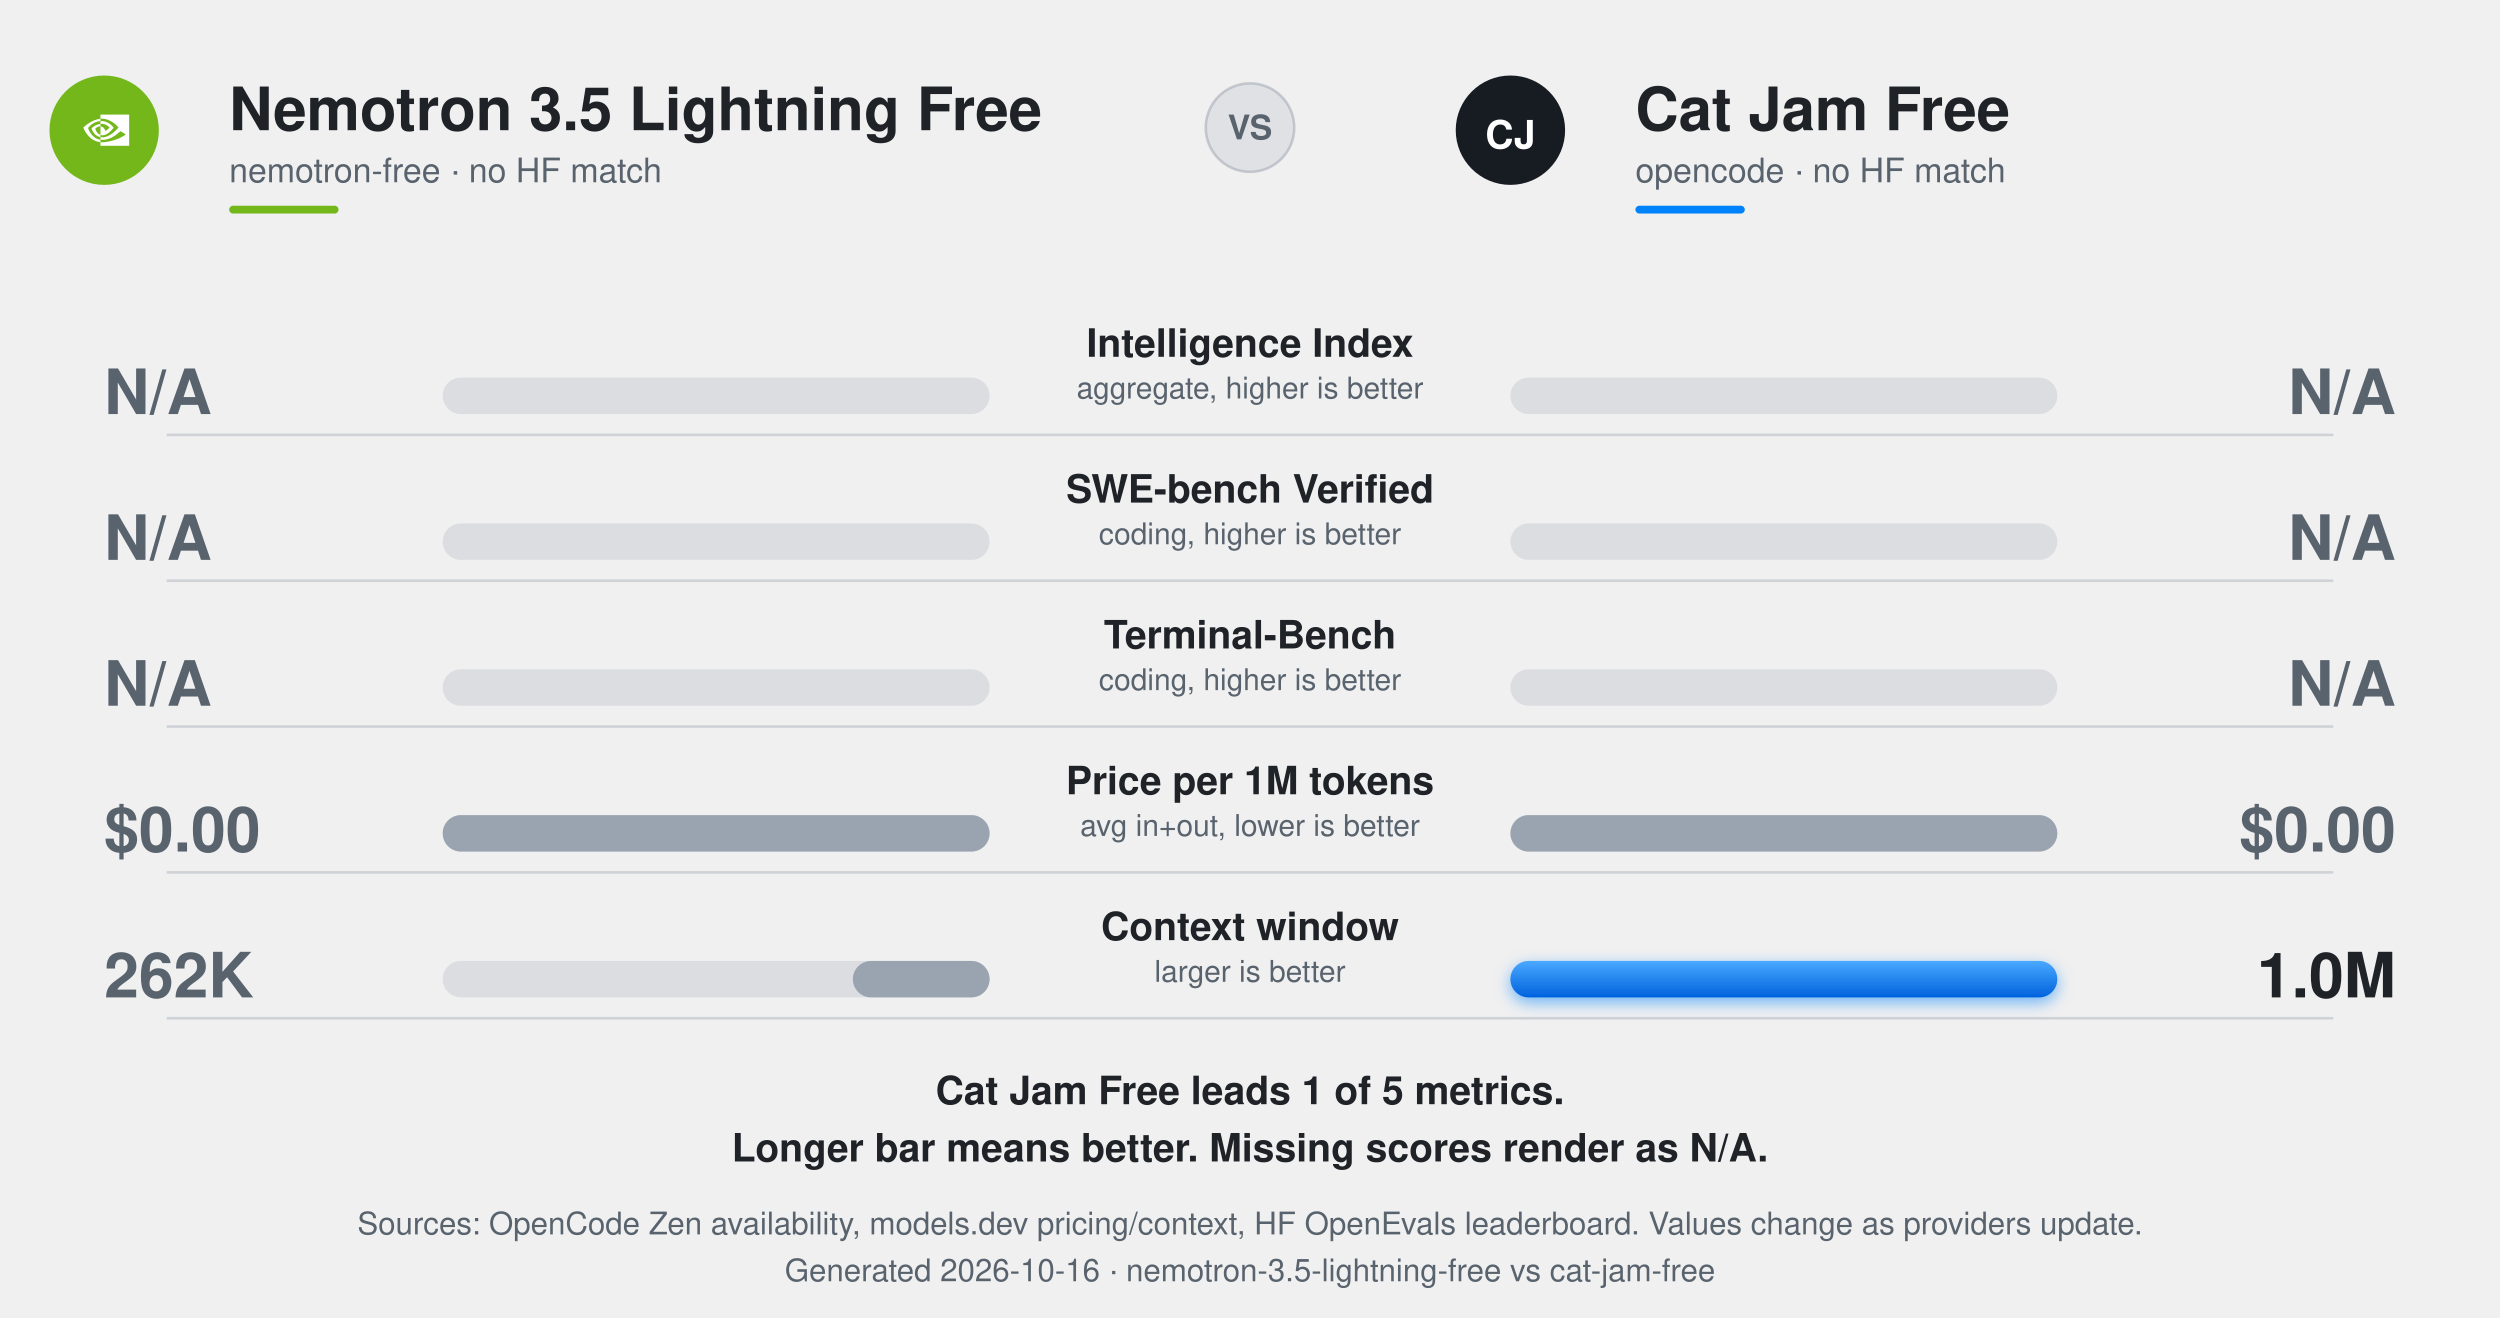
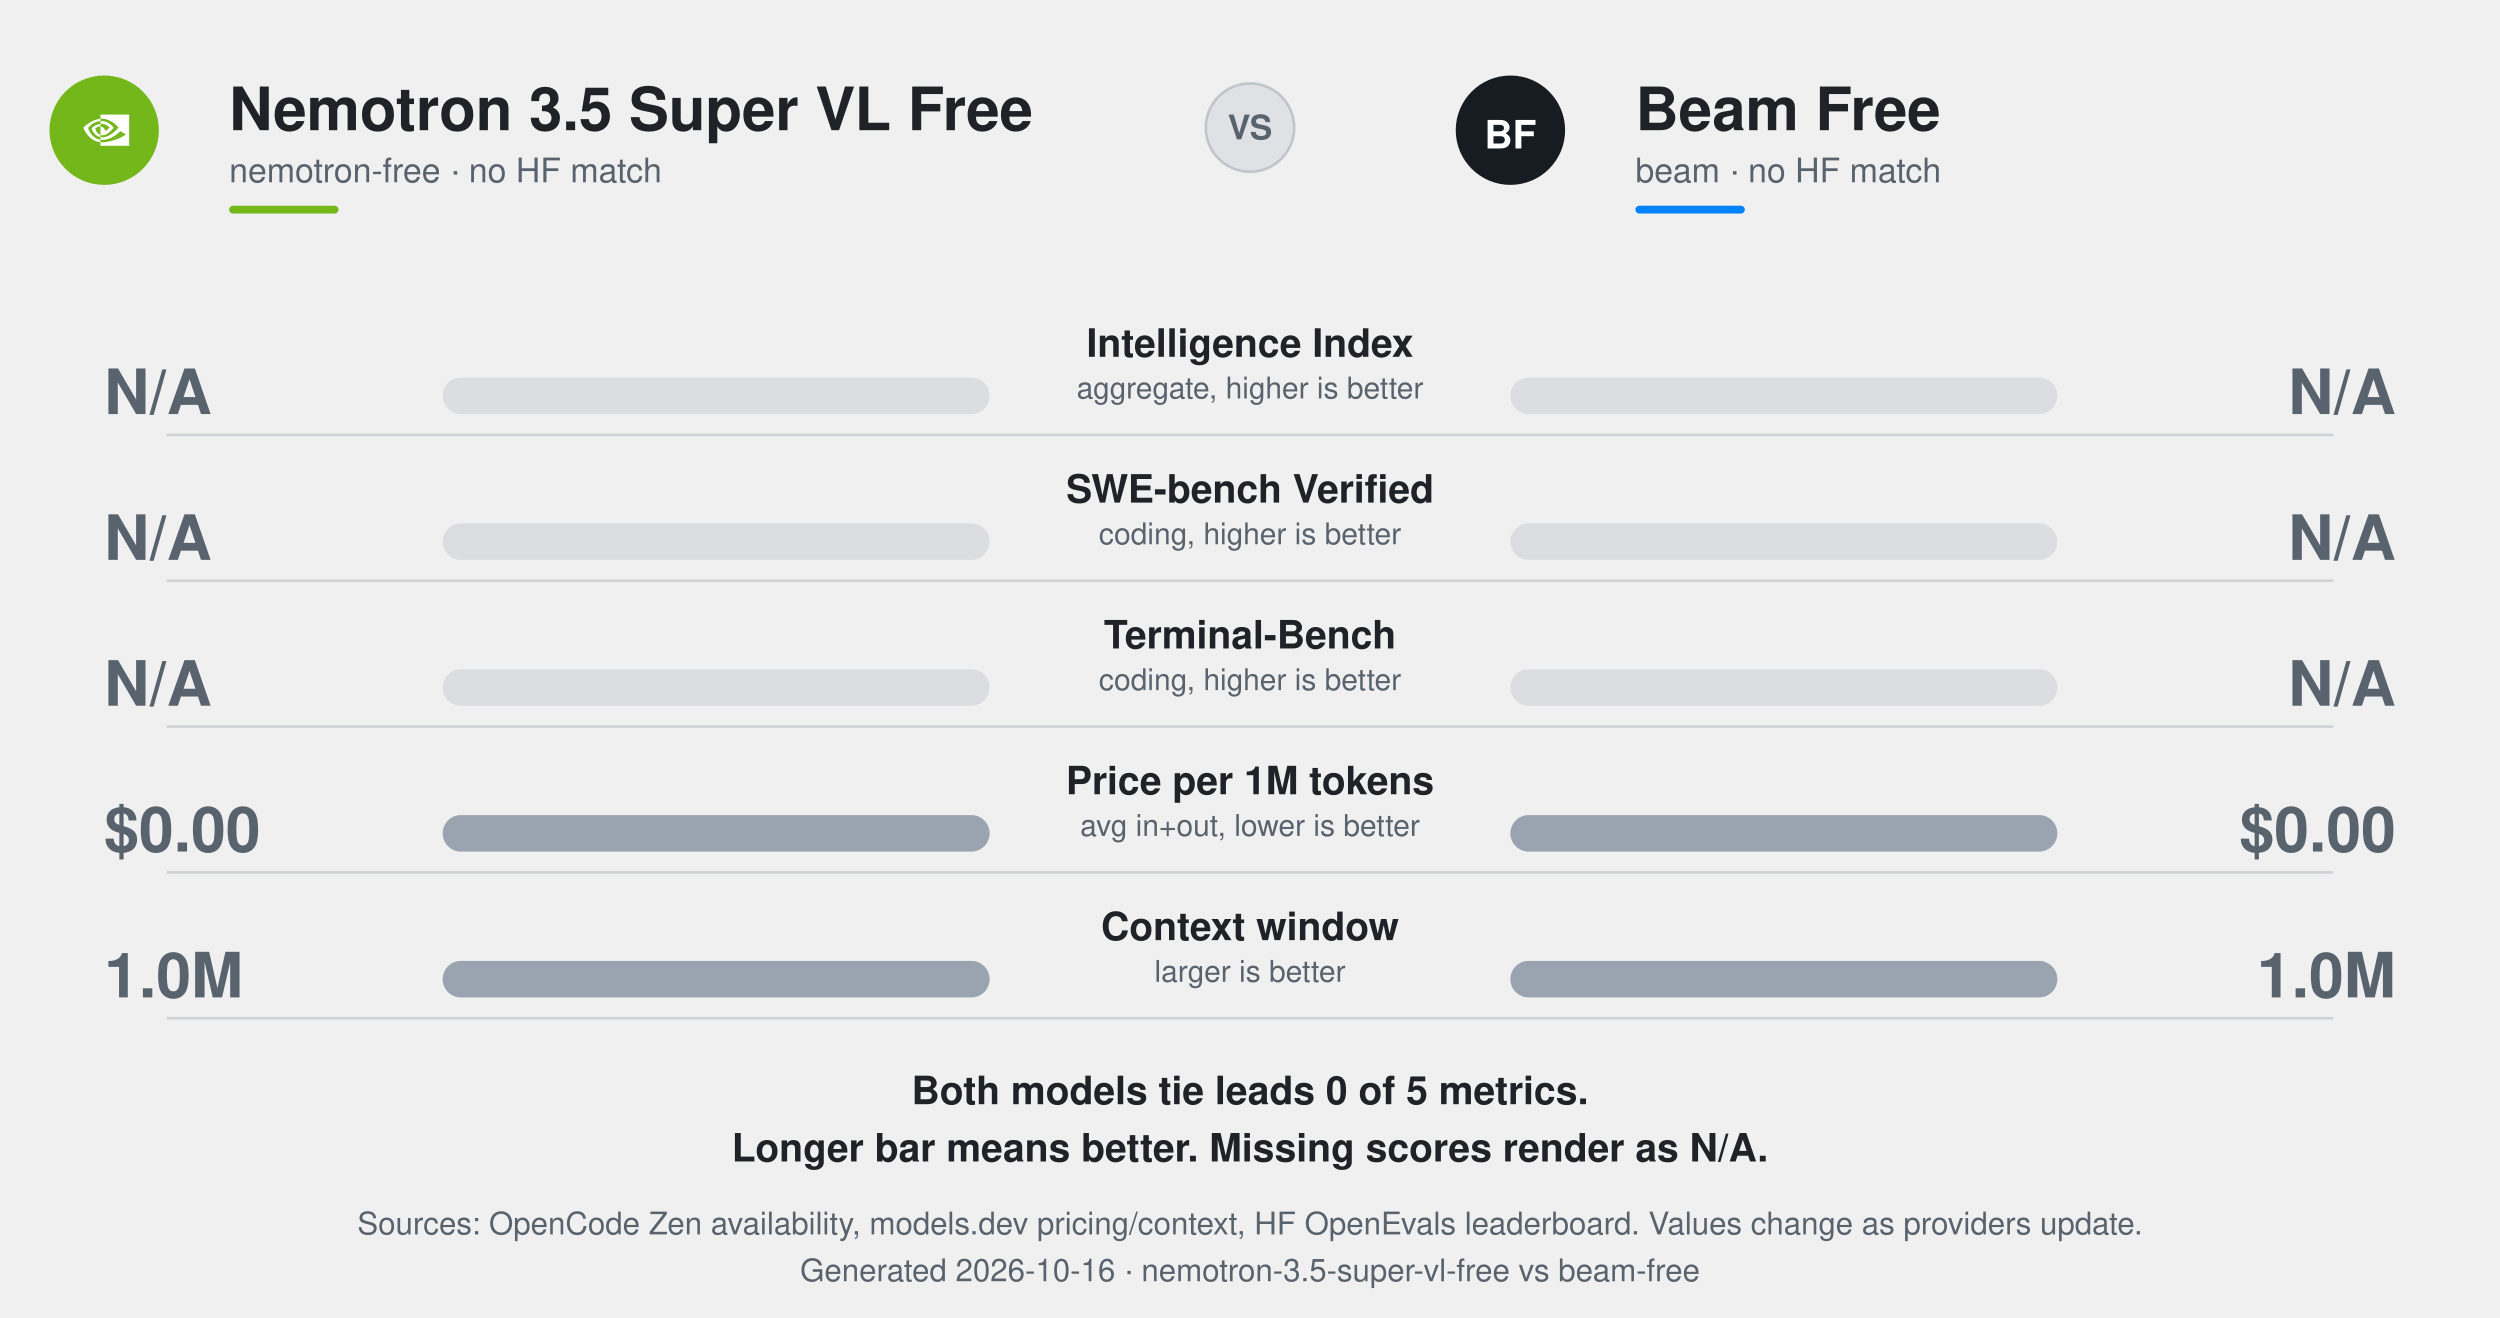
<svg xmlns="http://www.w3.org/2000/svg" width="960" height="506" viewBox="0 0 960 506" role="img" aria-labelledby="t d">
  <defs>
    <linearGradient id="gWin" x1="0" y1="0" x2="0" y2="1">
      <stop offset="0" stop-color="#4aa9ff" />
      <stop offset="1" stop-color="#0062dd" />
    </linearGradient>
    <linearGradient id="gLeft" x1="0" y1="0" x2="0" y2="1">
      <stop offset="0" stop-color="#4a545f" />
      <stop offset="1" stop-color="#171c23" />
    </linearGradient>
    <filter id="glowW" x="-30%" y="-150%" width="160%" height="400%">
      <feDropShadow dx="0" dy="2" stdDeviation="3" flood-color="#0082fb" flood-opacity=".55" />
    </filter>
    <style>
      text{font-variant-numeric:tabular-nums}
      @media (prefers-color-scheme:dark){
        .ink{fill:#f0f6fc}.mute{fill:#9198a1}.win{fill:#f0f6fc}.lose{fill:#8b95a1}
      }
    </style>
  </defs>
  <g font-family="ui-sans-serif,-apple-system,Segoe UI,Helvetica,Arial,sans-serif">
    <g transform="translate(40 50)">
      <circle r="21" fill="#74B71B" />
      <g transform="translate(-9.6 -9.6) scale(0.8)" fill="#fff">
        <path d="M10.212 8.976V7.62c.127-.01.256-.017.388-.021 3.596-.117 5.957 3.184 5.957 3.184s-2.548 3.647-5.282 3.647a3.227 3.227 0 01-1.063-.175v-4.109c1.4.174 1.681.812 2.523 2.258l1.873-1.627a4.905 4.905 0 00-3.67-1.846 6.594 6.594 0 00-.729.044m0-4.476v2.025c.13-.01.259-.019.388-.024 5.002-.174 8.261 4.226 8.261 4.226s-3.743 4.69-7.643 4.69c-.338 0-.675-.031-1.007-.092v1.25c.278.038.558.057.838.057 3.629 0 6.253-1.91 8.794-4.169.421.347 2.146 1.193 2.501 1.564-2.416 2.083-8.048 3.763-11.24 3.763-.308 0-.603-.02-.894-.048V19.5H24v-15H10.21zm0 9.756v1.068c-3.356-.616-4.287-4.21-4.287-4.21a7.173 7.173 0 014.287-2.138v1.172h-.005a3.182 3.182 0 00-2.502 1.178s.615 2.276 2.507 2.931m-5.961-3.3c1.436-1.935 3.604-3.148 5.961-3.336V6.523C5.81 6.887 2 10.723 2 10.723s2.158 6.427 8.21 7.015v-1.166C5.77 16 4.25 10.958 4.25 10.958h-.002z" />
      </g>
    </g>
-     <text x="88" y="50" class="ink" fill="#1f2328" font-size="23" font-weight="800">Nemotron 3.5 Lightning Free</text>
+     <text x="88" y="50" class="ink" fill="#1f2328" font-size="23" font-weight="800">Nemotron 3.5 Super VL Free</text>
    <text x="88" y="70" class="mute" fill="#59636e" font-size="13">nemotron-free · no HF match</text>
    <rect class="ink" fill="#74B71B" x="88" y="79" width="42" height="3" rx="1.5" />
    <g transform="translate(580 50)">
      <circle r="21" fill="#171c23" />
-       <text y="7" text-anchor="middle" font-size="15" font-weight="800" fill="#fff">CJ</text>
+       <text y="7" text-anchor="middle" font-size="15" font-weight="800" fill="#fff">BF</text>
    </g>
-     <text x="628" y="50" class="ink" fill="#1f2328" font-size="23" font-weight="800">Cat Jam Free</text>
-     <text x="628" y="70" class="mute" fill="#59636e" font-size="13">opencode · no HF match</text>
+     <text x="628" y="50" class="ink" fill="#1f2328" font-size="23" font-weight="800">Beam Free</text>
+     <text x="628" y="70" class="mute" fill="#59636e" font-size="13">beam · no HF match</text>
    <rect fill="#0082fb" x="628" y="79" width="42" height="3" rx="1.5" />
    <g transform="translate(480 49)">
      <circle r="17" fill="#8892a0" fill-opacity=".15" stroke="#8892a0" stroke-opacity=".4" />
      <text y="4.5" text-anchor="middle" font-size="13" font-weight="800" class="mute" fill="#59636e">VS</text>
    </g>
    <g class="ink" fill="#1f2328" text-anchor="middle" opacity="1">
      <animate attributeName="opacity" values="0;0;1" keyTimes="0;.2;1" dur=".6s" begin="0.150s" fill="freeze" />
      <text x="480" y="137" font-size="15" font-weight="700">Intelligence Index</text>
      <text x="480" y="153" font-size="11.5" class="mute" fill="#59636e">aggregate, higher is better</text>
    </g>
    <rect fill="#8892a0" fill-opacity=".2" x="170" y="145" width="210" height="14" rx="7" />
    <rect fill="#8892a0" fill-opacity=".2" x="580" y="145" width="210" height="14" rx="7" />
    <rect class="loser" fill="#9aa4b0" x="380.00" y="145" width="0.00" height="14" rx="7">
      <animate attributeName="x" values="380;380;380.00" keyTimes="0;.15;1" dur="0.95s" begin="0.150s" calcMode="spline" keySplines="0 0 1 1;.2 .75 .25 1" fill="freeze" />
      <animate attributeName="width" values="0;0;0.00" keyTimes="0;.15;1" dur="0.95s" begin="0.150s" calcMode="spline" keySplines="0 0 1 1;.2 .75 .25 1" fill="freeze" />
    </rect>
    <rect class="loser" fill="#9aa4b0" x="580" y="145" width="0.00" height="14" rx="7">
      <animate attributeName="width" values="0;0;0.00" keyTimes="0;.15;1" dur="0.95s" begin="0.150s" calcMode="spline" keySplines="0 0 1 1;.2 .75 .25 1" fill="freeze" />
    </rect>
    <g class="lose" fill="#59636e" opacity="1">
      <animate attributeName="opacity" values="0;0;1" keyTimes="0;.2;1" dur=".8s" begin="0.150s" fill="freeze" />
      <text x="40" y="159" font-size="24" font-weight="800">N/A</text>
    </g>
    <g class="lose" fill="#59636e" opacity="1">
      <animate attributeName="opacity" values="0;0;1" keyTimes="0;.2;1" dur=".8s" begin="0.150s" fill="freeze" />
      <text x="920" y="159" font-size="24" font-weight="800" text-anchor="end">N/A</text>
    </g>
    <line stroke="#7b8794" stroke-opacity=".28" x1="64" y1="167" x2="896" y2="167" />
    <g class="ink" fill="#1f2328" text-anchor="middle" opacity="1">
      <animate attributeName="opacity" values="0;0;1" keyTimes="0;.2;1" dur=".6s" begin="0.260s" fill="freeze" />
      <text x="480" y="193" font-size="15" font-weight="700">SWE-bench Verified</text>
      <text x="480" y="209" font-size="11.5" class="mute" fill="#59636e">coding, higher is better</text>
    </g>
    <rect fill="#8892a0" fill-opacity=".2" x="170" y="201" width="210" height="14" rx="7" />
    <rect fill="#8892a0" fill-opacity=".2" x="580" y="201" width="210" height="14" rx="7" />
    <rect class="loser" fill="#9aa4b0" x="380.00" y="201" width="0.00" height="14" rx="7">
      <animate attributeName="x" values="380;380;380.00" keyTimes="0;.15;1" dur="1.10s" begin="0.260s" calcMode="spline" keySplines="0 0 1 1;.2 .75 .25 1" fill="freeze" />
      <animate attributeName="width" values="0;0;0.00" keyTimes="0;.15;1" dur="1.10s" begin="0.260s" calcMode="spline" keySplines="0 0 1 1;.2 .75 .25 1" fill="freeze" />
    </rect>
    <rect class="loser" fill="#9aa4b0" x="580" y="201" width="0.00" height="14" rx="7">
      <animate attributeName="width" values="0;0;0.00" keyTimes="0;.15;1" dur="1.10s" begin="0.260s" calcMode="spline" keySplines="0 0 1 1;.2 .75 .25 1" fill="freeze" />
    </rect>
    <g class="lose" fill="#59636e" opacity="1">
      <animate attributeName="opacity" values="0;0;1" keyTimes="0;.2;1" dur=".8s" begin="0.260s" fill="freeze" />
      <text x="40" y="215" font-size="24" font-weight="800">N/A</text>
    </g>
    <g class="lose" fill="#59636e" opacity="1">
      <animate attributeName="opacity" values="0;0;1" keyTimes="0;.2;1" dur=".8s" begin="0.260s" fill="freeze" />
      <text x="920" y="215" font-size="24" font-weight="800" text-anchor="end">N/A</text>
    </g>
    <line stroke="#7b8794" stroke-opacity=".28" x1="64" y1="223" x2="896" y2="223" />
    <g class="ink" fill="#1f2328" text-anchor="middle" opacity="1">
      <animate attributeName="opacity" values="0;0;1" keyTimes="0;.2;1" dur=".6s" begin="0.370s" fill="freeze" />
      <text x="480" y="249" font-size="15" font-weight="700">Terminal-Bench</text>
      <text x="480" y="265" font-size="11.5" class="mute" fill="#59636e">coding, higher is better</text>
    </g>
    <rect fill="#8892a0" fill-opacity=".2" x="170" y="257" width="210" height="14" rx="7" />
    <rect fill="#8892a0" fill-opacity=".2" x="580" y="257" width="210" height="14" rx="7" />
    <rect class="loser" fill="#9aa4b0" x="380.00" y="257" width="0.00" height="14" rx="7">
      <animate attributeName="x" values="380;380;380.00" keyTimes="0;.15;1" dur="1.25s" begin="0.370s" calcMode="spline" keySplines="0 0 1 1;.2 .75 .25 1" fill="freeze" />
      <animate attributeName="width" values="0;0;0.00" keyTimes="0;.15;1" dur="1.25s" begin="0.370s" calcMode="spline" keySplines="0 0 1 1;.2 .75 .25 1" fill="freeze" />
    </rect>
    <rect class="loser" fill="#9aa4b0" x="580" y="257" width="0.00" height="14" rx="7">
      <animate attributeName="width" values="0;0;0.00" keyTimes="0;.15;1" dur="1.25s" begin="0.370s" calcMode="spline" keySplines="0 0 1 1;.2 .75 .25 1" fill="freeze" />
    </rect>
    <g class="lose" fill="#59636e" opacity="1">
      <animate attributeName="opacity" values="0;0;1" keyTimes="0;.2;1" dur=".8s" begin="0.370s" fill="freeze" />
      <text x="40" y="271" font-size="24" font-weight="800">N/A</text>
    </g>
    <g class="lose" fill="#59636e" opacity="1">
      <animate attributeName="opacity" values="0;0;1" keyTimes="0;.2;1" dur=".8s" begin="0.370s" fill="freeze" />
      <text x="920" y="271" font-size="24" font-weight="800" text-anchor="end">N/A</text>
    </g>
    <line stroke="#7b8794" stroke-opacity=".28" x1="64" y1="279" x2="896" y2="279" />
    <g class="ink" fill="#1f2328" text-anchor="middle" opacity="1">
      <animate attributeName="opacity" values="0;0;1" keyTimes="0;.2;1" dur=".6s" begin="0.480s" fill="freeze" />
      <text x="480" y="305" font-size="15" font-weight="700">Price per 1M tokens</text>
      <text x="480" y="321" font-size="11.5" class="mute" fill="#59636e">avg in+out, lower is better</text>
    </g>
    <rect fill="#8892a0" fill-opacity=".2" x="170" y="313" width="210" height="14" rx="7" />
    <rect fill="#8892a0" fill-opacity=".2" x="580" y="313" width="210" height="14" rx="7" />
    <rect class="loser" fill="#9aa4b0" x="170.00" y="313" width="210.00" height="14" rx="7">
      <animate attributeName="x" values="380;380;170.00" keyTimes="0;.15;1" dur="1.40s" begin="0.480s" calcMode="spline" keySplines="0 0 1 1;.2 .75 .25 1" fill="freeze" />
      <animate attributeName="width" values="0;0;210.00" keyTimes="0;.15;1" dur="1.40s" begin="0.480s" calcMode="spline" keySplines="0 0 1 1;.2 .75 .25 1" fill="freeze" />
    </rect>
    <rect class="loser" fill="#9aa4b0" x="580" y="313" width="210.00" height="14" rx="7">
      <animate attributeName="width" values="0;0;210.00" keyTimes="0;.15;1" dur="1.40s" begin="0.480s" calcMode="spline" keySplines="0 0 1 1;.2 .75 .25 1" fill="freeze" />
    </rect>
    <g class="lose" fill="#59636e" opacity="1">
      <animate attributeName="opacity" values="0;0;1" keyTimes="0;.2;1" dur=".8s" begin="0.480s" fill="freeze" />
      <text x="40" y="327" font-size="24" font-weight="800">$0.00</text>
    </g>
    <g class="lose" fill="#59636e" opacity="1">
      <animate attributeName="opacity" values="0;0;1" keyTimes="0;.2;1" dur=".8s" begin="0.480s" fill="freeze" />
      <text x="920" y="327" font-size="24" font-weight="800" text-anchor="end">$0.00</text>
    </g>
    <line stroke="#7b8794" stroke-opacity=".28" x1="64" y1="335" x2="896" y2="335" />
    <g class="ink" fill="#1f2328" text-anchor="middle" opacity="1">
      <animate attributeName="opacity" values="0;0;1" keyTimes="0;.2;1" dur=".6s" begin="0.590s" fill="freeze" />
      <text x="480" y="361" font-size="15" font-weight="700">Context window</text>
      <text x="480" y="377" font-size="11.5" class="mute" fill="#59636e">larger is better</text>
    </g>
    <rect fill="#8892a0" fill-opacity=".2" x="170" y="369" width="210" height="14" rx="7" />
    <rect fill="#8892a0" fill-opacity=".2" x="580" y="369" width="210" height="14" rx="7" />
-     <rect class="loser" fill="#9aa4b0" x="327.50" y="369" width="52.50" height="14" rx="7">
-       <animate attributeName="x" values="380;380;327.50" keyTimes="0;.15;1" dur="1.55s" begin="0.590s" calcMode="spline" keySplines="0 0 1 1;.2 .75 .25 1" fill="freeze" />
-       <animate attributeName="width" values="0;0;52.50" keyTimes="0;.15;1" dur="1.55s" begin="0.590s" calcMode="spline" keySplines="0 0 1 1;.2 .75 .25 1" fill="freeze" />
+     <rect class="loser" fill="#9aa4b0" x="170.00" y="369" width="210.00" height="14" rx="7">
+       <animate attributeName="x" values="380;380;170.00" keyTimes="0;.15;1" dur="1.55s" begin="0.590s" calcMode="spline" keySplines="0 0 1 1;.2 .75 .25 1" fill="freeze" />
+       <animate attributeName="width" values="0;0;210.00" keyTimes="0;.15;1" dur="1.55s" begin="0.590s" calcMode="spline" keySplines="0 0 1 1;.2 .75 .25 1" fill="freeze" />
    </rect>
-     <rect class="bm" fill="url(#gWin)" x="580" y="369" width="210.00" height="14" rx="7" filter="url(#glowW)">
+     <rect class="loser" fill="#9aa4b0" x="580" y="369" width="210.00" height="14" rx="7">
      <animate attributeName="width" values="0;0;210.00" keyTimes="0;.15;1" dur="1.55s" begin="0.590s" calcMode="spline" keySplines="0 0 1 1;.2 .75 .25 1" fill="freeze" />
    </rect>
    <g class="lose" fill="#59636e" opacity="1">
      <animate attributeName="opacity" values="0;0;1" keyTimes="0;.2;1" dur=".8s" begin="0.590s" fill="freeze" />
-       <text x="40" y="383" font-size="24" font-weight="800">262K</text>
+       <text x="40" y="383" font-size="24" font-weight="800">1.0M</text>
    </g>
-     <g class="win" fill="#1f2328" opacity="1">
+     <g class="lose" fill="#59636e" opacity="1">
      <animate attributeName="opacity" values="0;0;1" keyTimes="0;.2;1" dur=".8s" begin="0.590s" fill="freeze" />
      <text x="920" y="383" font-size="24" font-weight="800" text-anchor="end">1.0M</text>
    </g>
    <line stroke="#7b8794" stroke-opacity=".28" x1="64" y1="391" x2="896" y2="391" />
    <g class="ink" fill="#1f2328" text-anchor="middle" opacity="1">
-       <text x="480" y="424" font-size="15" font-weight="600">Cat Jam Free leads 1 of 5 metrics.</text>
+       <text x="480" y="424" font-size="15" font-weight="600">Both models tie leads 0 of 5 metrics.</text>
      <text x="480" y="446" font-size="15" font-weight="600">Longer bar means better. Missing scores render as N/A.</text>
    </g>
    <g class="mute" fill="#59636e" text-anchor="middle" opacity="1">
      <text x="480" y="474" font-size="12">Sources: OpenCode Zen availability, models.dev pricing/context, HF OpenEvals leaderboard. Values change as providers update.</text>
-       <text x="480" y="492" font-size="12">Generated 2026-10-16 · nemotron-3.5-lightning-free vs cat-jam-free</text>
+       <text x="480" y="492" font-size="12">Generated 2026-10-16 · nemotron-3.5-super-vl-free vs beam-free</text>
    </g>
  </g>
</svg>
